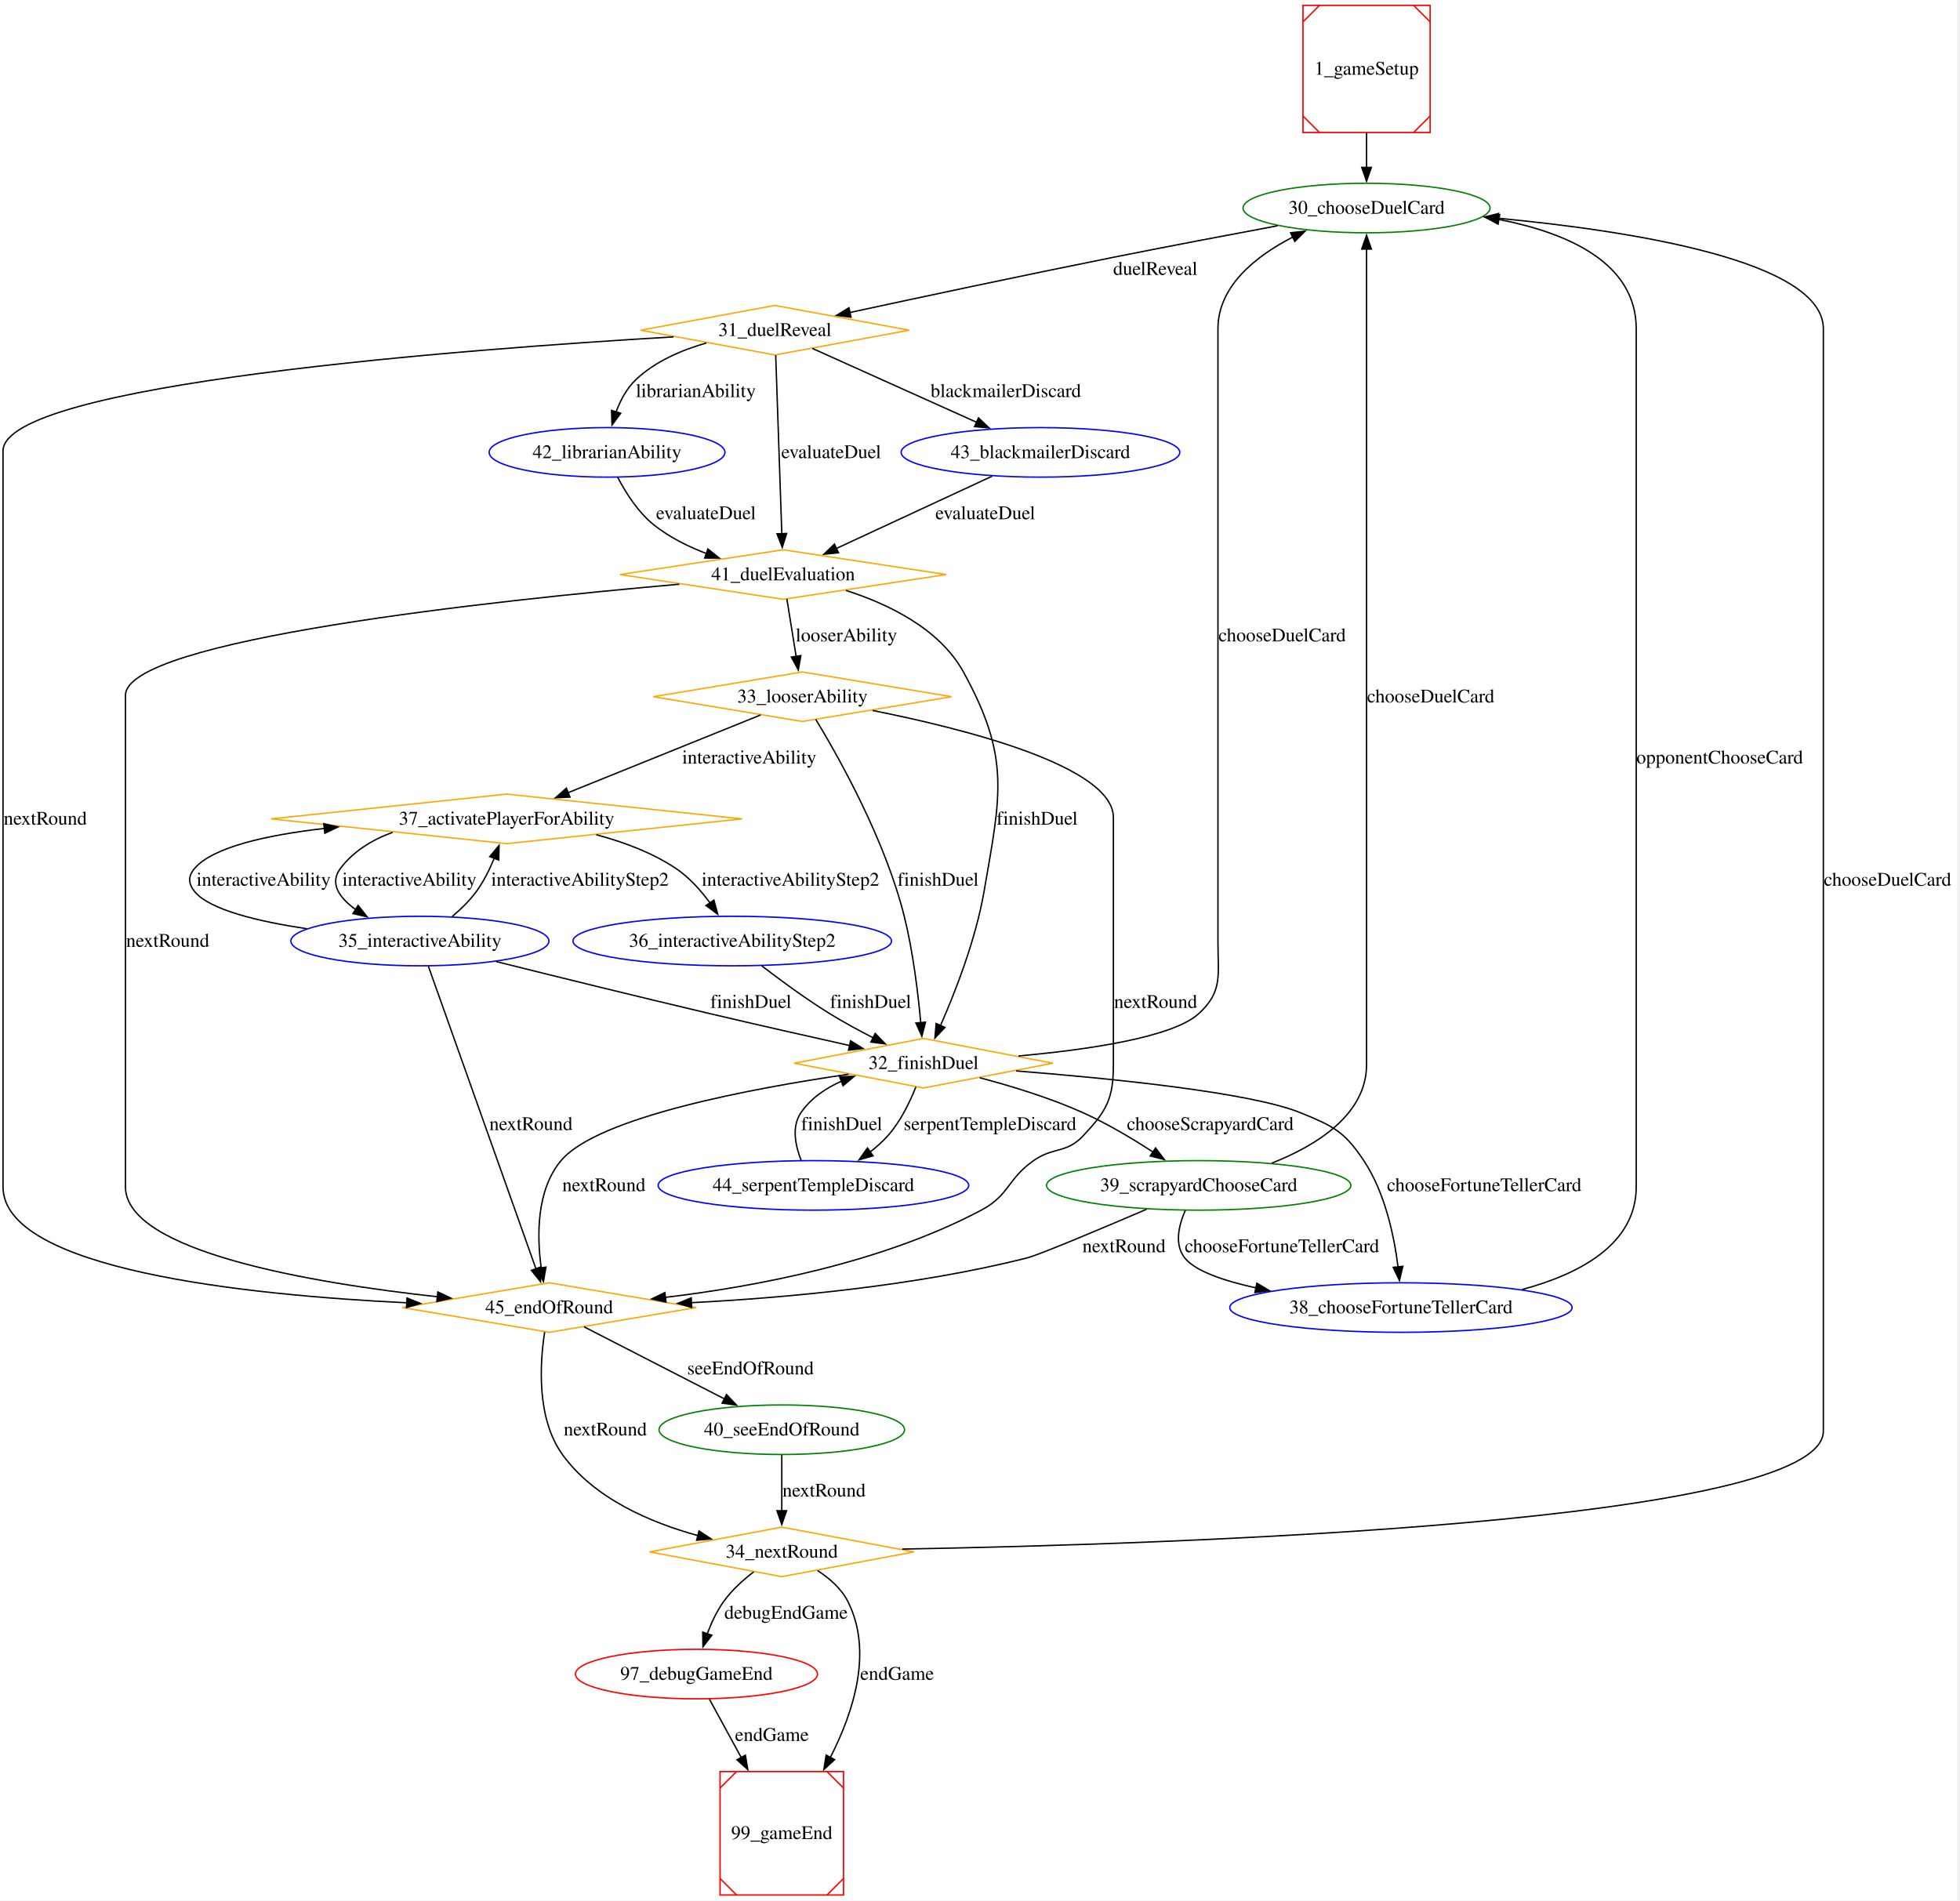
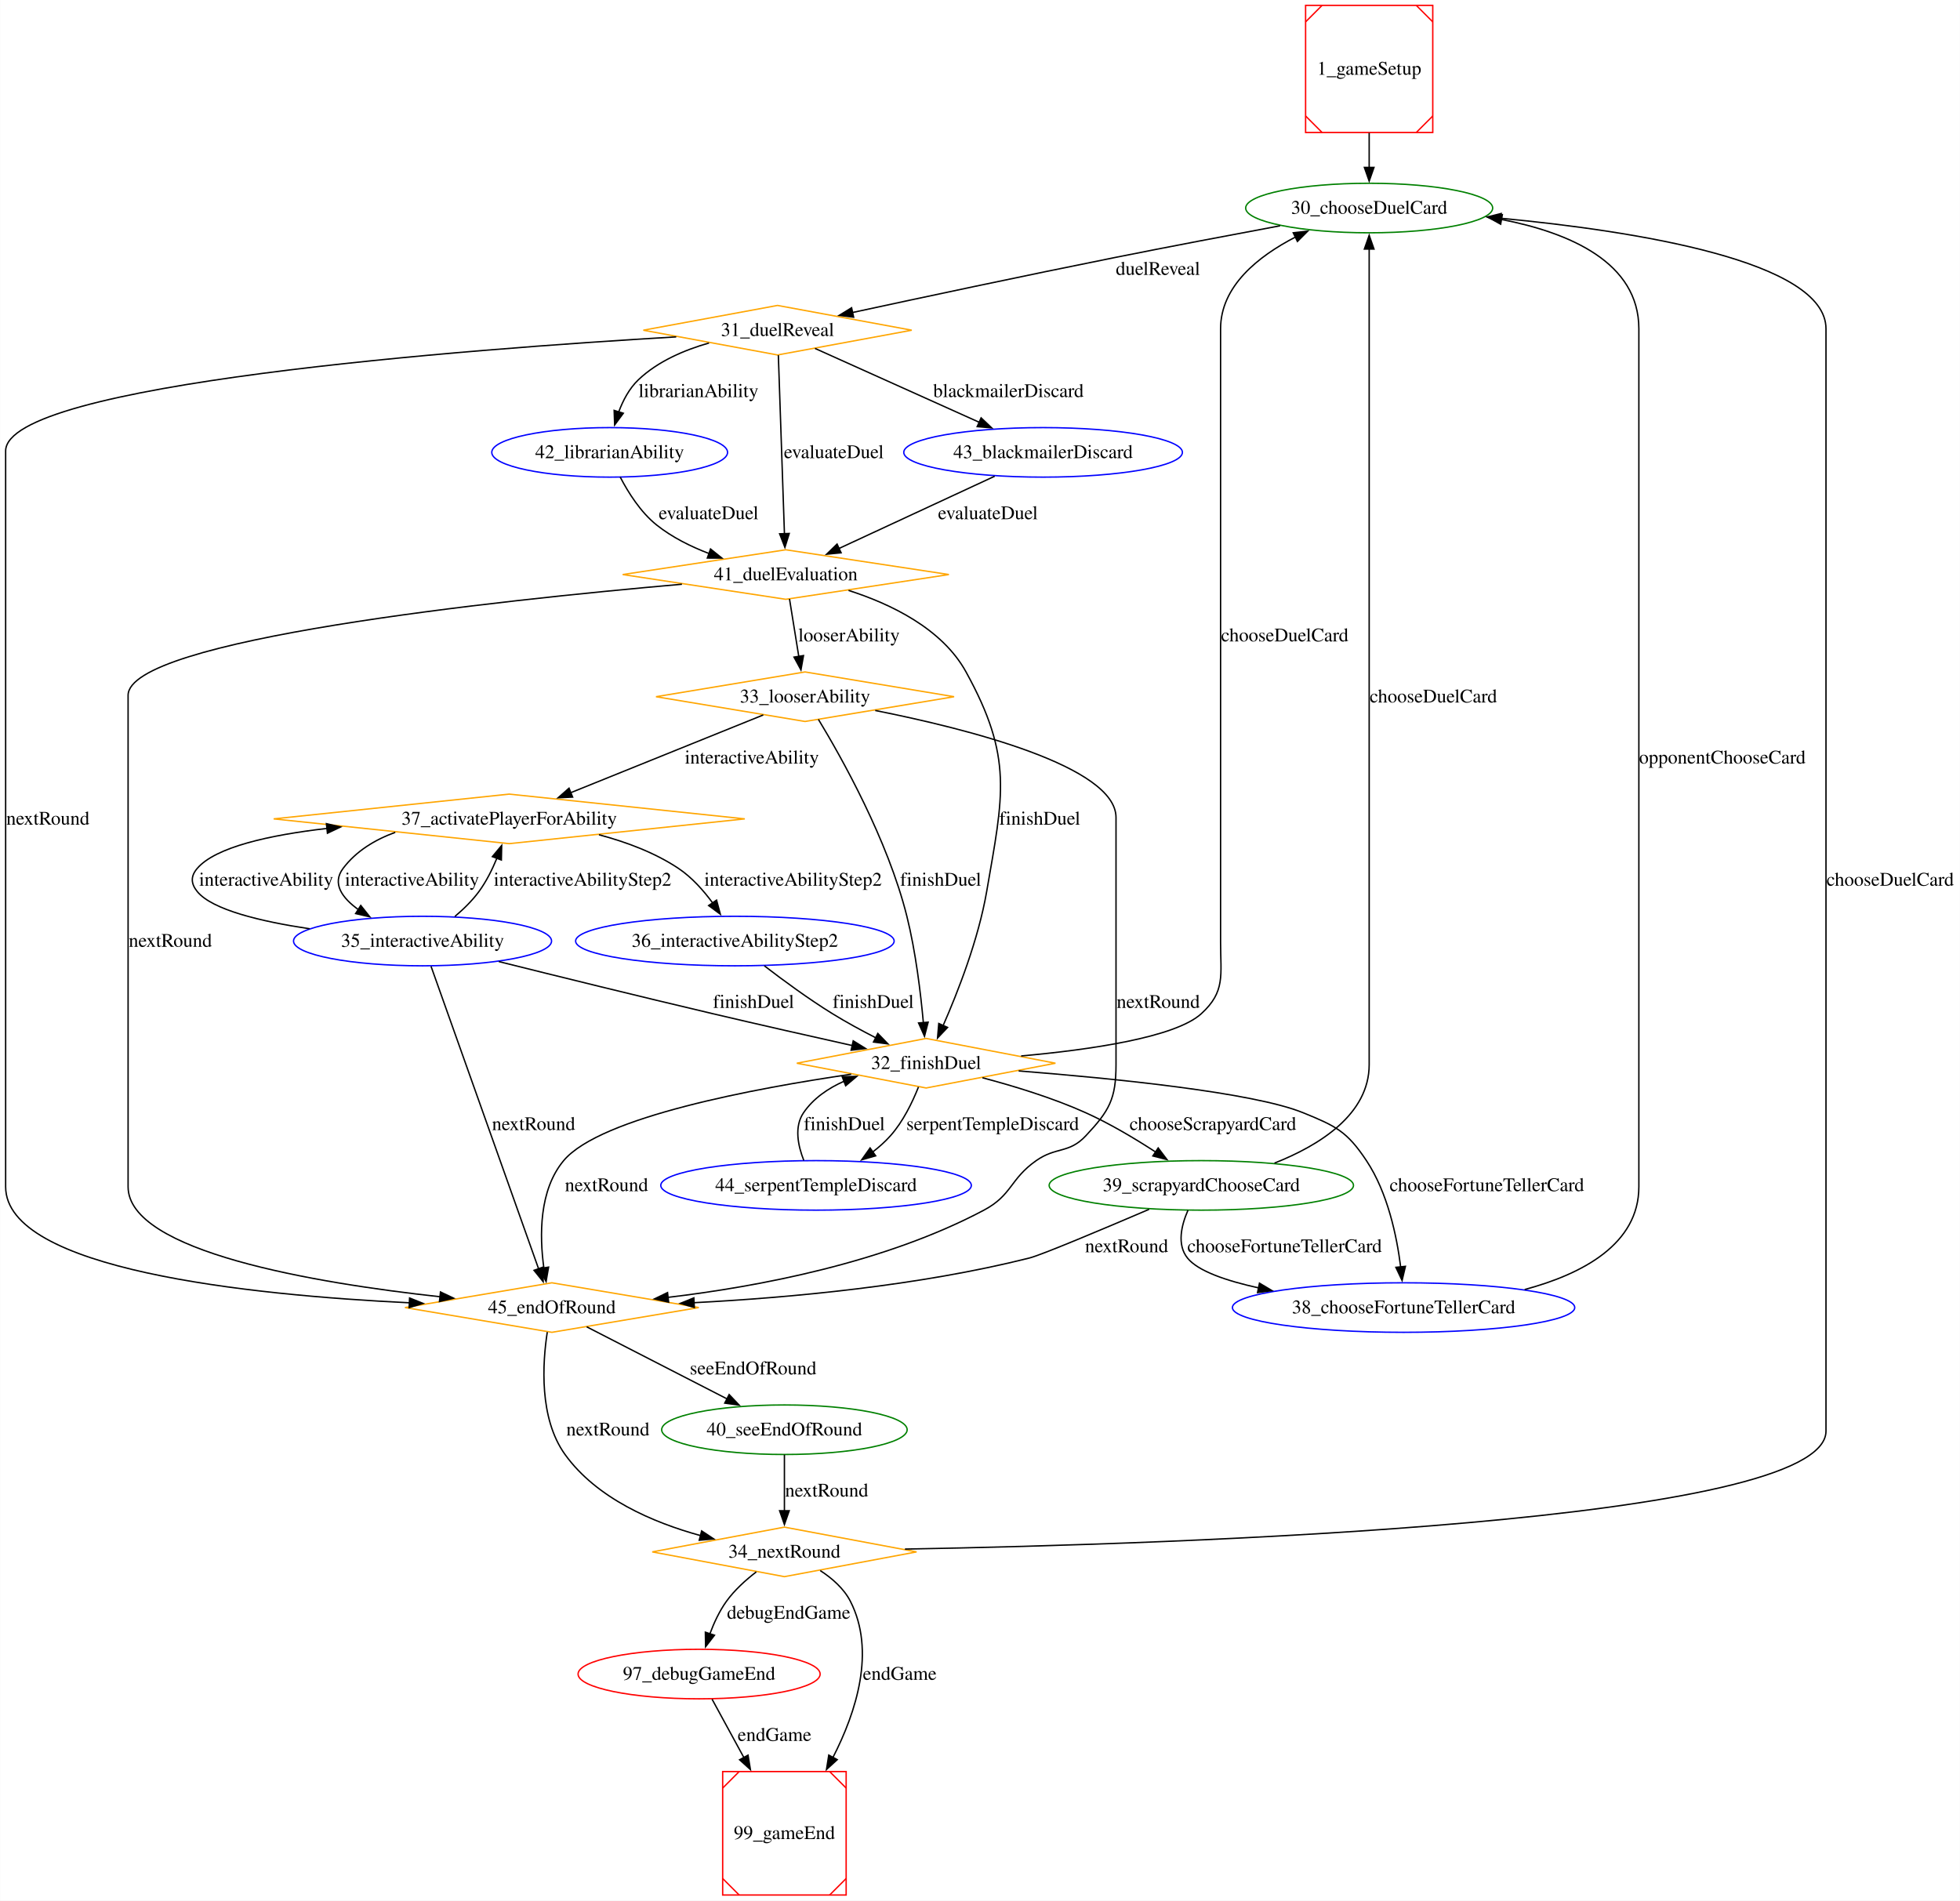
<svg xmlns="http://www.w3.org/2000/svg" width="1424pt" height="1381pt" viewBox="0.00 0.00 1424.30 1381.48">
-   <g id="graph0" class="graph" transform="translate(2.088181,1377.48) scale(1)" data-name="D">
+   <g id="graph0" class="graph" transform="translate(4,1377.48) scale(1)" data-name="D">
    <polygon fill="white" stroke="none" points="-4,4 -4,-1377.48 1420.3,-1377.48 1420.3,4 -4,4" style="" />
    <g id="node1" class="node" pointer-events="visible" data-name="n1">
      <polygon fill="none" stroke="red" points="1037.21,-1373.58 944.79,-1373.58 944.79,-1281.17 1037.21,-1281.17 1037.21,-1373.58" style="" />
      <polyline fill="none" stroke="red" points="956.79,-1373.58 944.79,-1361.58" style="" />
      <polyline fill="none" stroke="red" points="944.79,-1293.17 956.79,-1281.17" style="" />
      <polyline fill="none" stroke="red" points="1025.21,-1281.17 1037.21,-1293.17" style="" />
      <polyline fill="none" stroke="red" points="1037.21,-1361.58 1025.21,-1373.58" style="" />
      <text text-anchor="middle" x="991" y="-1323.17" font-family="Times,serif" font-size="14.00" style="">1_gameSetup</text>
    </g>
    <g id="node10" class="node" pointer-events="visible" data-name="n30">
      <ellipse fill="none" stroke="green" cx="991" cy="-1226.27" rx="89.76" ry="18" style="" />
      <text text-anchor="middle" x="991" y="-1222.07" font-family="Times,serif" font-size="14.00" style="">30_chooseDuelCard</text>
    </g>
    <g id="edge1" class="edge" data-name="n1-&gt;n30">
      <path fill="none" stroke="black" d="M991,-1280.88C991,-1272.33 991,-1263.62 991,-1255.78" style="" />
      <polygon fill="black" stroke="black" points="994.5,-1255.82 991,-1245.82 987.5,-1255.82 994.5,-1255.82" style="" />
    </g>
    <g id="node2" class="node" pointer-events="visible" data-name="n97">
      <ellipse fill="none" stroke="red" cx="504" cy="-160.67" rx="87.97" ry="18" style="" />
      <text text-anchor="middle" x="504" y="-156.47" font-family="Times,serif" font-size="14.00" style="">97_debugGameEnd</text>
    </g>
    <g id="node9" class="node" pointer-events="visible" data-name="n99">
      <polygon fill="none" stroke="red" points="610.87,-89.8 521.13,-89.8 521.13,-0.07 610.87,-0.07 610.87,-89.8" style="" />
      <polyline fill="none" stroke="red" points="533.13,-89.8 521.13,-77.8" style="" />
      <polyline fill="none" stroke="red" points="521.13,-12.07 533.13,-0.07" style="" />
      <polyline fill="none" stroke="red" points="598.87,-0.07 610.87,-12.07" style="" />
      <polyline fill="none" stroke="red" points="610.87,-77.8 598.87,-89.8" style="" />
      <text text-anchor="middle" x="566" y="-40.73" font-family="Times,serif" font-size="14.00" style="">99_gameEnd</text>
    </g>
    <g id="edge2" class="edge" data-name="n97-&gt;n99">
      <path fill="none" stroke="black" d="M513.42,-142.4C519.64,-130.98 528.17,-115.33 536.55,-99.96" style="" />
      <polygon fill="black" stroke="black" points="539.57,-101.73 541.28,-91.28 533.42,-98.38 539.57,-101.73" style="" />
      <text text-anchor="middle" x="558.82" y="-112.07" font-family="Times,serif" font-size="14.00" style="">endGame</text>
    </g>
    <g id="node3" class="node" pointer-events="visible" data-name="n31">
      <polygon fill="none" stroke="orange" points="561,-1155.47 463.45,-1137.47 561,-1119.47 658.55,-1137.47 561,-1155.47" style="" />
      <text text-anchor="middle" x="561" y="-1133.27" font-family="Times,serif" font-size="14.00" style="">31_duelReveal</text>
    </g>
    <g id="node4" class="node" pointer-events="visible" data-name="n41">
      <polygon fill="none" stroke="orange" points="567,-977.87 448.46,-959.87 567,-941.87 685.54,-959.87 567,-977.87" style="" />
      <text text-anchor="middle" x="567" y="-955.67" font-family="Times,serif" font-size="14.00" style="">41_duelEvaluation</text>
    </g>
    <g id="edge3" class="edge" data-name="n31-&gt;n41">
      <path fill="none" stroke="black" d="M561.59,-1119.31C562.62,-1089.15 564.76,-1026.34 566.02,-989.51" style="" />
      <polygon fill="black" stroke="black" points="569.52,-989.72 566.36,-979.61 562.52,-989.48 569.52,-989.72" style="" />
      <text text-anchor="middle" x="601.92" y="-1044.47" font-family="Times,serif" font-size="14.00" style="">evaluateDuel</text>
    </g>
    <g id="node8" class="node" pointer-events="visible" data-name="n45">
      <polygon fill="none" stroke="orange" points="397,-445.07 290.21,-427.07 397,-409.07 503.79,-427.07 397,-445.07" style="" />
      <text text-anchor="middle" x="397" y="-422.87" font-family="Times,serif" font-size="14.00" style="">45_endOfRound</text>
    </g>
    <g id="edge6" class="edge" data-name="n31-&gt;n45">
      <path fill="none" stroke="black" d="M487.37,-1132.62C335.17,-1123.67 0,-1098.42 0,-1049.67 0,-1049.67 0,-1049.67 0,-514.87 0,-454.72 176.1,-436.19 293.73,-430.52" style="" />
      <polygon fill="black" stroke="black" points="293.58,-434.03 303.41,-430.08 293.26,-427.04 293.58,-434.03" style="" />
      <text text-anchor="middle" x="30.72" y="-778.07" font-family="Times,serif" font-size="14.00" style="">nextRound</text>
    </g>
    <g id="node13" class="node" pointer-events="visible" data-name="n43">
      <ellipse fill="none" stroke="blue" cx="754" cy="-1048.67" rx="101.26" ry="18" style="" />
      <text text-anchor="middle" x="754" y="-1044.47" font-family="Times,serif" font-size="14.00" style="">43_blackmailerDiscard</text>
    </g>
    <g id="edge5" class="edge" data-name="n31-&gt;n43">
      <path fill="none" stroke="black" d="M588.24,-1124.22C619.3,-1110.25 670.59,-1087.18 707.9,-1070.4" style="" />
      <polygon fill="black" stroke="black" points="708.96,-1073.76 716.64,-1066.47 706.09,-1067.38 708.96,-1073.76" style="" />
      <text text-anchor="middle" x="728.81" y="-1088.87" font-family="Times,serif" font-size="14.00" style="">blackmailerDiscard</text>
    </g>
    <g id="node16" class="node" pointer-events="visible" data-name="n42">
      <ellipse fill="none" stroke="blue" cx="439" cy="-1048.67" rx="85.69" ry="18" style="" />
      <text text-anchor="middle" x="439" y="-1044.47" font-family="Times,serif" font-size="14.00" style="">42_librarianAbility</text>
    </g>
    <g id="edge4" class="edge" data-name="n31-&gt;n42">
      <path fill="none" stroke="black" d="M511.21,-1128.18C493.22,-1123.05 473.91,-1114.78 459.91,-1101.47 453.26,-1095.15 448.68,-1086.43 445.53,-1077.95" style="" />
      <polygon fill="black" stroke="black" points="448.93,-1077.11 442.62,-1068.6 442.25,-1079.19 448.93,-1077.11" style="" />
      <text text-anchor="middle" x="503.54" y="-1088.87" font-family="Times,serif" font-size="14.00" style="">librarianAbility</text>
    </g>
    <g id="node5" class="node" pointer-events="visible" data-name="n33">
      <polygon fill="none" stroke="orange" points="581,-889.07 472.67,-871.07 581,-853.07 689.33,-871.07 581,-889.07" style="" />
      <text text-anchor="middle" x="581" y="-866.87" font-family="Times,serif" font-size="14.00" style="">33_looserAbility</text>
    </g>
    <g id="edge8" class="edge" data-name="n41-&gt;n33">
      <path fill="none" stroke="black" d="M569.7,-942.13C571.6,-930.32 574.2,-914.21 576.43,-900.41" style="" />
      <polygon fill="black" stroke="black" points="579.88,-900.97 578.02,-890.54 572.97,-899.86 579.88,-900.97" style="" />
      <text text-anchor="middle" x="612.94" y="-911.27" font-family="Times,serif" font-size="14.00" style="">looserAbility</text>
    </g>
    <g id="node7" class="node" pointer-events="visible" data-name="n32">
      <polygon fill="none" stroke="orange" points="669,-622.67 575,-604.67 669,-586.67 763,-604.67 669,-622.67" style="" />
      <text text-anchor="middle" x="669" y="-600.47" font-family="Times,serif" font-size="14.00" style="">32_finishDuel</text>
    </g>
    <g id="edge7" class="edge" data-name="n41-&gt;n32">
      <path fill="none" stroke="black" d="M612.6,-948.33C643.06,-938.59 680.6,-920.68 698,-889.07 732.35,-826.65 725.11,-799.68 713,-729.47 706.98,-694.58 692.09,-656.48 681.29,-631.9" style="" />
      <polygon fill="black" stroke="black" points="684.58,-630.68 677.29,-622.99 678.19,-633.55 684.58,-630.68" style="" />
      <text text-anchor="middle" x="751.55" y="-778.07" font-family="Times,serif" font-size="14.00" style="">finishDuel</text>
    </g>
    <g id="edge9" class="edge" data-name="n41-&gt;n45">
      <path fill="none" stroke="black" d="M491.52,-952.83C356.83,-941.02 89,-912.47 89,-872.07 89,-872.07 89,-872.07 89,-514.87 89,-467.67 224.68,-444.89 315.94,-434.9" style="" />
      <polygon fill="black" stroke="black" points="316.03,-438.41 325.6,-433.88 315.29,-431.45 316.03,-438.41" style="" />
      <text text-anchor="middle" x="119.72" y="-689.27" font-family="Times,serif" font-size="14.00" style="">nextRound</text>
    </g>
    <g id="node6" class="node" pointer-events="visible" data-name="n37">
      <polygon fill="none" stroke="orange" points="366,-800.27 194.78,-782.27 366,-764.27 537.22,-782.27 366,-800.27" style="" />
      <text text-anchor="middle" x="366" y="-778.07" font-family="Times,serif" font-size="14.00" style="">37_activatePlayerForAbility</text>
    </g>
    <g id="edge10" class="edge" data-name="n33-&gt;n37">
      <path fill="none" stroke="black" d="M550.65,-857.82C514.13,-843.07 452.49,-818.19 410.57,-801.26" style="" />
      <polygon fill="black" stroke="black" points="412.08,-798.1 401.5,-797.6 409.46,-804.59 412.08,-798.1" style="" />
      <text text-anchor="middle" x="542.37" y="-822.47" font-family="Times,serif" font-size="14.00" style="">interactiveAbility</text>
    </g>
    <g id="edge11" class="edge" data-name="n33-&gt;n32">
      <path fill="none" stroke="black" d="M590.7,-854.61C607.39,-827.08 641.1,-767.19 655,-711.47 661.44,-685.65 665.06,-655.5 667,-634.01" style="" />
      <polygon fill="black" stroke="black" points="670.47,-634.51 667.81,-624.26 663.49,-633.93 670.47,-634.51" style="" />
      <text text-anchor="middle" x="679.55" y="-733.67" font-family="Times,serif" font-size="14.00" style="">finishDuel</text>
    </g>
    <g id="edge12" class="edge" data-name="n33-&gt;n45">
      <path fill="none" stroke="black" d="M632,-861.06C698.66,-847.8 807,-820.52 807,-783.27 807,-783.27 807,-783.27 807,-603.67 807,-578.66 802.13,-570.1 785,-551.87 772.75,-538.83 763.65,-544.13 749,-533.87 729.94,-520.52 731.54,-508.79 711,-497.87 638.98,-459.59 546.94,-442.27 481.16,-434.45" style="" />
      <polygon fill="black" stroke="black" points="481.85,-431.01 471.52,-433.36 481.06,-437.96 481.85,-431.01" style="" />
      <text text-anchor="middle" x="837.72" y="-644.87" font-family="Times,serif" font-size="14.00" style="">nextRound</text>
    </g>
    <g id="node17" class="node" pointer-events="visible" data-name="n35">
      <ellipse fill="none" stroke="blue" cx="303" cy="-693.47" rx="93.77" ry="18" style="" />
      <text text-anchor="middle" x="303" y="-689.27" font-family="Times,serif" font-size="14.00" style="">35_interactiveAbility</text>
    </g>
    <g id="edge14" class="edge" data-name="n37-&gt;n35">
      <path fill="none" stroke="black" d="M283.16,-772.49C268.37,-767.1 254.69,-758.83 245.25,-746.27 236.99,-735.27 244.52,-724.79 256.56,-716.18" style="" />
      <polygon fill="black" stroke="black" points="258.09,-719.35 264.68,-711.06 254.36,-713.43 258.09,-719.35" style="" />
      <text text-anchor="middle" x="295.37" y="-733.67" font-family="Times,serif" font-size="14.00" style="">interactiveAbility</text>
    </g>
    <g id="node18" class="node" pointer-events="visible" data-name="n36">
      <ellipse fill="none" stroke="blue" cx="530" cy="-693.47" rx="115.76" ry="18" style="" />
      <text text-anchor="middle" x="530" y="-689.27" font-family="Times,serif" font-size="14.00" style="">36_interactiveAbilityStep2</text>
    </g>
    <g id="edge13" class="edge" data-name="n37-&gt;n36">
      <path fill="none" stroke="black" d="M431.22,-770.73C450.91,-765.5 471.83,-757.74 489,-746.27 498.77,-739.74 507.28,-730.14 513.98,-720.98" style="" />
      <polygon fill="black" stroke="black" points="516.69,-723.22 519.43,-712.98 510.91,-719.28 516.69,-723.22" style="" />
      <text text-anchor="middle" x="572.32" y="-733.67" font-family="Times,serif" font-size="14.00" style="">interactiveAbilityStep2</text>
    </g>
    <g id="edge15" class="edge" data-name="n32-&gt;n45">
      <path fill="none" stroke="black" d="M614.54,-596.67C545.47,-586.59 432.11,-565.63 405.56,-533.87 387.64,-512.44 387.94,-479.29 391.17,-455.82" style="" />
      <polygon fill="black" stroke="black" points="394.61,-456.47 392.79,-446.03 387.7,-455.33 394.61,-456.47" style="" />
      <text text-anchor="middle" x="436.72" y="-511.67" font-family="Times,serif" font-size="14.00" style="">nextRound</text>
    </g>
    <g id="edge16" class="edge" data-name="n32-&gt;n30">
      <path fill="none" stroke="black" d="M738.04,-609.94C788.05,-614.43 850.06,-623.38 869,-640.67 886.61,-656.75 883,-668.62 883,-692.47 883,-1138.47 883,-1138.47 883,-1138.47 883,-1169.4 910.24,-1191.15 937.36,-1205.15" style="" />
      <polygon fill="black" stroke="black" points="935.8,-1208.28 946.33,-1209.48 938.85,-1201.98 935.8,-1208.28" style="" />
      <text text-anchor="middle" x="929.65" y="-911.27" font-family="Times,serif" font-size="14.00" style="">chooseDuelCard</text>
    </g>
    <g id="node12" class="node" pointer-events="visible" data-name="n39">
      <ellipse fill="none" stroke="green" cx="869" cy="-515.87" rx="110.6" ry="18" style="" />
      <text text-anchor="middle" x="869" y="-511.67" font-family="Times,serif" font-size="14.00" style="">39_scrapyardChooseCard</text>
    </g>
    <g id="edge18" class="edge" data-name="n32-&gt;n39">
      <path fill="none" stroke="black" d="M709.93,-594.1C732.58,-588.12 760.93,-579.5 785,-568.67 802.56,-560.77 820.89,-549.82 835.93,-540.03" style="" />
      <polygon fill="black" stroke="black" points="837.65,-543.09 844.04,-534.64 833.77,-537.26 837.65,-543.09" style="" />
      <text text-anchor="middle" x="877.42" y="-556.07" font-family="Times,serif" font-size="14.00" style="">chooseScrapyardCard</text>
    </g>
    <g id="node14" class="node" pointer-events="visible" data-name="n38">
      <ellipse fill="none" stroke="blue" cx="1016" cy="-427.07" rx="124.41" ry="18" style="" />
      <text text-anchor="middle" x="1016" y="-422.87" font-family="Times,serif" font-size="14.00" style="">38_chooseFortuneTellerCard</text>
    </g>
    <g id="edge17" class="edge" data-name="n32-&gt;n38">
      <path fill="none" stroke="black" d="M736.25,-599.06C805,-593.65 906.7,-583.48 943,-568.67 966.74,-558.99 974.81,-555.22 989,-533.87 1004.47,-510.58 1011.08,-479.01 1013.9,-456.43" style="" />
      <polygon fill="black" stroke="black" points="1017.35,-457.04 1014.92,-446.73 1010.39,-456.31 1017.35,-457.04" style="" />
      <text text-anchor="middle" x="1076.53" y="-511.67" font-family="Times,serif" font-size="14.00" style="">chooseFortuneTellerCard</text>
    </g>
    <g id="node15" class="node" pointer-events="visible" data-name="n44">
      <ellipse fill="none" stroke="blue" cx="589" cy="-515.87" rx="112.87" ry="18" style="" />
      <text text-anchor="middle" x="589" y="-511.67" font-family="Times,serif" font-size="14.00" style="">44_serpentTempleDiscard</text>
    </g>
    <g id="edge19" class="edge" data-name="n32-&gt;n44">
      <path fill="none" stroke="black" d="M663.43,-587.39C659.1,-576.46 652.26,-562.21 643,-551.87 639.18,-547.61 634.74,-543.65 630.06,-540.05" style="" />
      <polygon fill="black" stroke="black" points="632.32,-537.36 622.13,-534.44 628.27,-543.08 632.32,-537.36" style="" />
      <text text-anchor="middle" x="717.36" y="-556.07" font-family="Times,serif" font-size="14.00" style="">serpentTempleDiscard</text>
    </g>
    <g id="node11" class="node" pointer-events="visible" data-name="n40">
      <ellipse fill="none" stroke="green" cx="566" cy="-338.27" rx="89.21" ry="18" style="" />
      <text text-anchor="middle" x="566" y="-334.07" font-family="Times,serif" font-size="14.00" style="">40_seeEndOfRound</text>
    </g>
    <g id="edge20" class="edge" data-name="n45-&gt;n40">
      <path fill="none" stroke="black" d="M422.3,-413.07C449.3,-399.2 492.52,-377.01 524.51,-360.58" style="" />
      <polygon fill="black" stroke="black" points="525.83,-363.84 533.13,-356.15 522.63,-357.61 525.83,-363.84" style="" />
      <text text-anchor="middle" x="543.27" y="-378.47" font-family="Times,serif" font-size="14.00" style="">seeEndOfRound</text>
    </g>
    <g id="node19" class="node" pointer-events="visible" data-name="n34">
      <polygon fill="none" stroke="orange" points="566,-267.47 469.94,-249.47 566,-231.47 662.06,-249.47 566,-267.47" style="" />
      <text text-anchor="middle" x="566" y="-245.27" font-family="Times,serif" font-size="14.00" style="">34_nextRound</text>
    </g>
    <g id="edge21" class="edge" data-name="n45-&gt;n34">
      <path fill="none" stroke="black" d="M393.66,-409.25C390.19,-386.74 387.59,-346.61 406.56,-320.27 429.58,-288.3 470.52,-270.79 505.14,-261.3" style="" />
      <polygon fill="black" stroke="black" points="505.84,-264.73 514.66,-258.87 504.11,-257.95 505.84,-264.73" style="" />
      <text text-anchor="middle" x="437.72" y="-334.07" font-family="Times,serif" font-size="14.00" style="">nextRound</text>
    </g>
    <g id="edge22" class="edge" data-name="n30-&gt;n31">
      <path fill="none" stroke="black" d="M926.3,-1213.38C890.77,-1206.76 845.93,-1198.26 806.03,-1190.27 740.37,-1177.12 665.04,-1161.04 615.43,-1150.32" style="" />
      <polygon fill="black" stroke="black" points="616.31,-1146.93 605.8,-1148.24 614.83,-1153.78 616.31,-1146.93" style="" />
      <text text-anchor="middle" x="837.49" y="-1177.67" font-family="Times,serif" font-size="14.00" style="">duelReveal</text>
    </g>
    <g id="edge23" class="edge" data-name="n40-&gt;n34">
      <path fill="none" stroke="black" d="M566,-320.12C566,-308.43 566,-292.66 566,-279.09" style="" />
      <polygon fill="black" stroke="black" points="569.5,-279.39 566,-269.39 562.5,-279.39 569.5,-279.39" style="" />
      <text text-anchor="middle" x="596.72" y="-289.67" font-family="Times,serif" font-size="14.00" style="">nextRound</text>
    </g>
    <g id="edge24" class="edge" data-name="n39-&gt;n45">
      <path fill="none" stroke="black" d="M831.07,-498.49C797.64,-484.17 752.91,-465.31 744,-463.07 663.63,-442.83 570,-434.23 500.27,-430.6" style="" />
      <polygon fill="black" stroke="black" points="500.52,-427.11 490.36,-430.12 500.18,-434.1 500.52,-427.11" style="" />
      <text text-anchor="middle" x="814.72" y="-467.27" font-family="Times,serif" font-size="14.00" style="">nextRound</text>
    </g>
    <g id="edge25" class="edge" data-name="n39-&gt;n30">
      <path fill="none" stroke="black" d="M922.16,-532.05C955.03,-545.05 991,-567.54 991,-603.67 991,-1138.47 991,-1138.47 991,-1138.47 991,-1157.87 991,-1179.71 991,-1196.63" style="" />
      <polygon fill="black" stroke="black" points="987.5,-1196.46 991,-1206.46 994.5,-1196.46 987.5,-1196.46" style="" />
      <text text-anchor="middle" x="1037.65" y="-866.87" font-family="Times,serif" font-size="14.00" style="">chooseDuelCard</text>
    </g>
    <g id="edge26" class="edge" data-name="n39-&gt;n38">
      <path fill="none" stroke="black" d="M859.3,-497.8C854.47,-486.8 851.14,-472.79 858.94,-463.07 866.51,-453.62 886.98,-446.55 910.73,-441.34" style="" />
      <polygon fill="black" stroke="black" points="911.26,-444.81 920.36,-439.38 909.86,-437.95 911.26,-444.81" style="" />
      <text text-anchor="middle" x="929.53" y="-467.27" font-family="Times,serif" font-size="14.00" style="">chooseFortuneTellerCard</text>
    </g>
    <g id="edge27" class="edge" data-name="n43-&gt;n41">
      <path fill="none" stroke="black" d="M718.83,-1031.34C686.56,-1016.36 638.86,-994.22 605.56,-978.77" style="" />
      <polygon fill="black" stroke="black" points="607.21,-975.68 596.67,-974.64 604.27,-982.03 607.21,-975.68" style="" />
      <text text-anchor="middle" x="713.92" y="-1000.07" font-family="Times,serif" font-size="14.00" style="">evaluateDuel</text>
    </g>
    <g id="edge28" class="edge" data-name="n38-&gt;n30">
      <path fill="none" stroke="black" d="M1104,-440.17C1145.9,-451.41 1187,-473.09 1187,-514.87 1187,-1138.47 1187,-1138.47 1187,-1138.47 1187,-1186.73 1136.7,-1208.37 1087.06,-1217.98" style="" />
      <polygon fill="black" stroke="black" points="1086.56,-1214.51 1077.32,-1219.69 1087.77,-1221.41 1086.56,-1214.51" style="" />
      <text text-anchor="middle" x="1247.66" y="-822.47" font-family="Times,serif" font-size="14.00" style="">opponentChooseCard</text>
    </g>
    <g id="edge29" class="edge" data-name="n44-&gt;n32">
      <path fill="none" stroke="black" d="M580.07,-534.06C575.82,-544.84 573.01,-558.56 579.9,-568.67 587.06,-579.18 597.91,-586.54 609.61,-591.69" style="" />
      <polygon fill="black" stroke="black" points="608.02,-594.83 618.61,-595.12 610.51,-588.29 608.02,-594.83" style="" />
      <text text-anchor="middle" x="609.55" y="-556.07" font-family="Times,serif" font-size="14.00" style="">finishDuel</text>
    </g>
    <g id="edge30" class="edge" data-name="n42-&gt;n41">
      <path fill="none" stroke="black" d="M446.67,-1030.7C452.51,-1019.46 461.52,-1005.13 473.15,-995.87 484.31,-986.98 497.96,-980.19 511.36,-975.08" style="" />
      <polygon fill="black" stroke="black" points="512.3,-978.45 520.57,-971.82 509.97,-971.85 512.3,-978.45" style="" />
      <text text-anchor="middle" x="510.92" y="-1000.07" font-family="Times,serif" font-size="14.00" style="">evaluateDuel</text>
    </g>
    <g id="edge31" class="edge" data-name="n35-&gt;n37">
      <path fill="none" stroke="black" d="M326.5,-711.33C332.76,-716.62 339.13,-722.83 344,-729.47 349.32,-736.73 353.67,-745.47 357.04,-753.69" style="" />
      <polygon fill="black" stroke="black" points="353.73,-754.83 360.52,-762.96 360.29,-752.37 353.73,-754.83" style="" />
      <text text-anchor="middle" x="419.32" y="-733.67" font-family="Times,serif" font-size="14.00" style="">interactiveAbilityStep2</text>
    </g>
    <g id="edge32" class="edge" data-name="n35-&gt;n37">
      <path fill="none" stroke="black" d="M220.96,-702.39C185.67,-707.66 150.04,-716.13 139.25,-729.47 134.56,-735.27 134.39,-740.6 139.25,-746.27 152.55,-761.78 191.6,-770.48 233.63,-775.34" style="" />
      <polygon fill="black" stroke="black" points="233.13,-778.8 243.45,-776.39 233.88,-771.84 233.13,-778.8" style="" />
      <text text-anchor="middle" x="189.37" y="-733.67" font-family="Times,serif" font-size="14.00" style="">interactiveAbility</text>
    </g>
    <g id="edge33" class="edge" data-name="n35-&gt;n32">
      <path fill="none" stroke="black" d="M358.44,-678.55C400.93,-667.95 461.05,-653.12 513.9,-640.67 547.61,-632.73 585.53,-624.16 615.44,-617.49" style="" />
      <polygon fill="black" stroke="black" points="616.01,-620.95 625.01,-615.36 614.49,-614.12 616.01,-620.95" style="" />
      <text text-anchor="middle" x="543.55" y="-644.87" font-family="Times,serif" font-size="14.00" style="">finishDuel</text>
    </g>
    <g id="edge34" class="edge" data-name="n35-&gt;n45">
      <path fill="none" stroke="black" d="M309.17,-675.12C325.15,-630.17 368,-509.63 387.32,-455.29" style="" />
      <polygon fill="black" stroke="black" points="390.61,-456.48 390.67,-445.88 384.02,-454.13 390.61,-456.48" style="" />
      <text text-anchor="middle" x="383.72" y="-556.07" font-family="Times,serif" font-size="14.00" style="">nextRound</text>
    </g>
    <g id="edge35" class="edge" data-name="n36-&gt;n32">
      <path fill="none" stroke="black" d="M551.42,-675.46C565.18,-664.88 583.64,-651.32 600.9,-640.67 610.91,-634.49 622.14,-628.4 632.55,-623.08" style="" />
      <polygon fill="black" stroke="black" points="633.88,-626.32 641.25,-618.71 630.74,-620.07 633.88,-626.32" style="" />
      <text text-anchor="middle" x="630.55" y="-644.87" font-family="Times,serif" font-size="14.00" style="">finishDuel</text>
    </g>
    <g id="edge38" class="edge" data-name="n34-&gt;n97">
      <path fill="none" stroke="black" d="M545.57,-234.95C537.93,-229.08 529.68,-221.67 523.81,-213.47 518.78,-206.45 514.84,-197.99 511.85,-189.95" style="" />
      <polygon fill="black" stroke="black" points="515.18,-188.9 508.71,-180.52 508.54,-191.11 515.18,-188.9" style="" />
      <text text-anchor="middle" x="569.1" y="-200.87" font-family="Times,serif" font-size="14.00" style="">debugEndGame</text>
    </g>
    <g id="edge37" class="edge" data-name="n34-&gt;n99">
      <path fill="none" stroke="black" d="M592.04,-235.89C600.64,-230.31 609.23,-222.85 614,-213.47 632.28,-177.51 618.5,-133.56 601.09,-99.7" style="" />
      <polygon fill="black" stroke="black" points="604.4,-98.46 596.58,-91.31 598.24,-101.78 604.4,-98.46" style="" />
      <text text-anchor="middle" x="649.82" y="-156.47" font-family="Times,serif" font-size="14.00" style="">endGame</text>
    </g>
    <g id="edge36" class="edge" data-name="n34-&gt;n30">
      <path fill="none" stroke="black" d="M653.58,-251.52C852.84,-255.08 1323,-270.55 1323,-337.27 1323,-1138.47 1323,-1138.47 1323,-1138.47 1323,-1187.68 1184.73,-1209.53 1086.66,-1218.83" style="" />
      <polygon fill="black" stroke="black" points="1086.35,-1215.34 1076.71,-1219.74 1086.99,-1222.31 1086.35,-1215.34" style="" />
      <text text-anchor="middle" x="1369.65" y="-733.67" font-family="Times,serif" font-size="14.00" style="">chooseDuelCard</text>
    </g>
  </g>
</svg>
